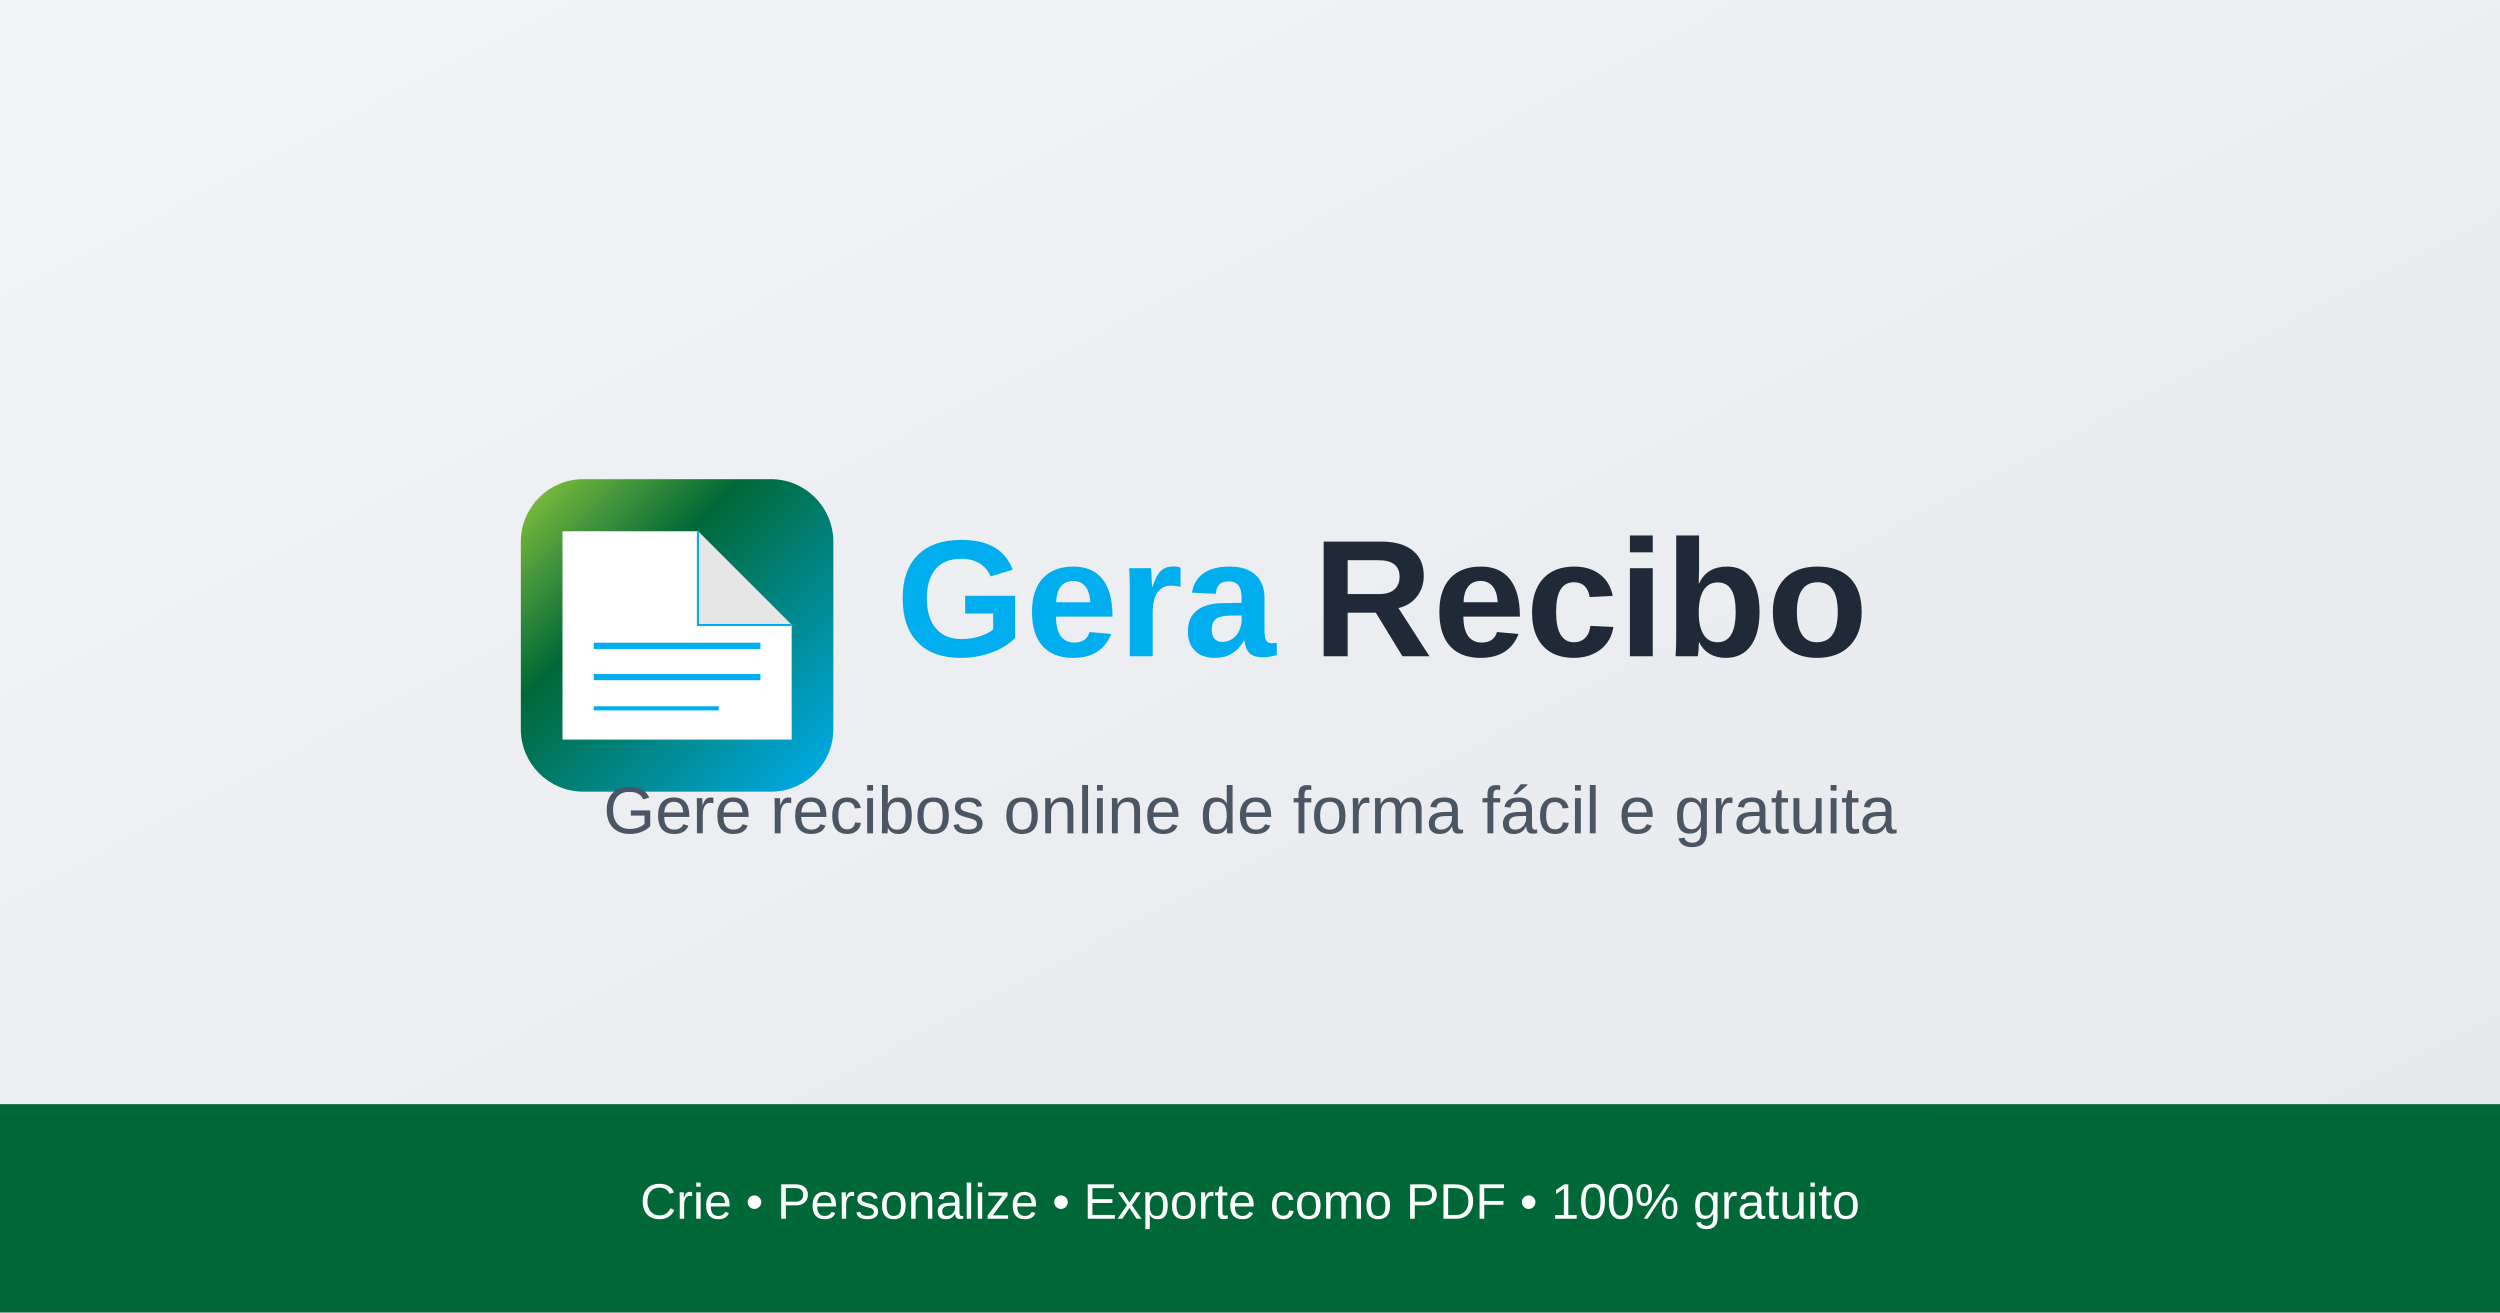
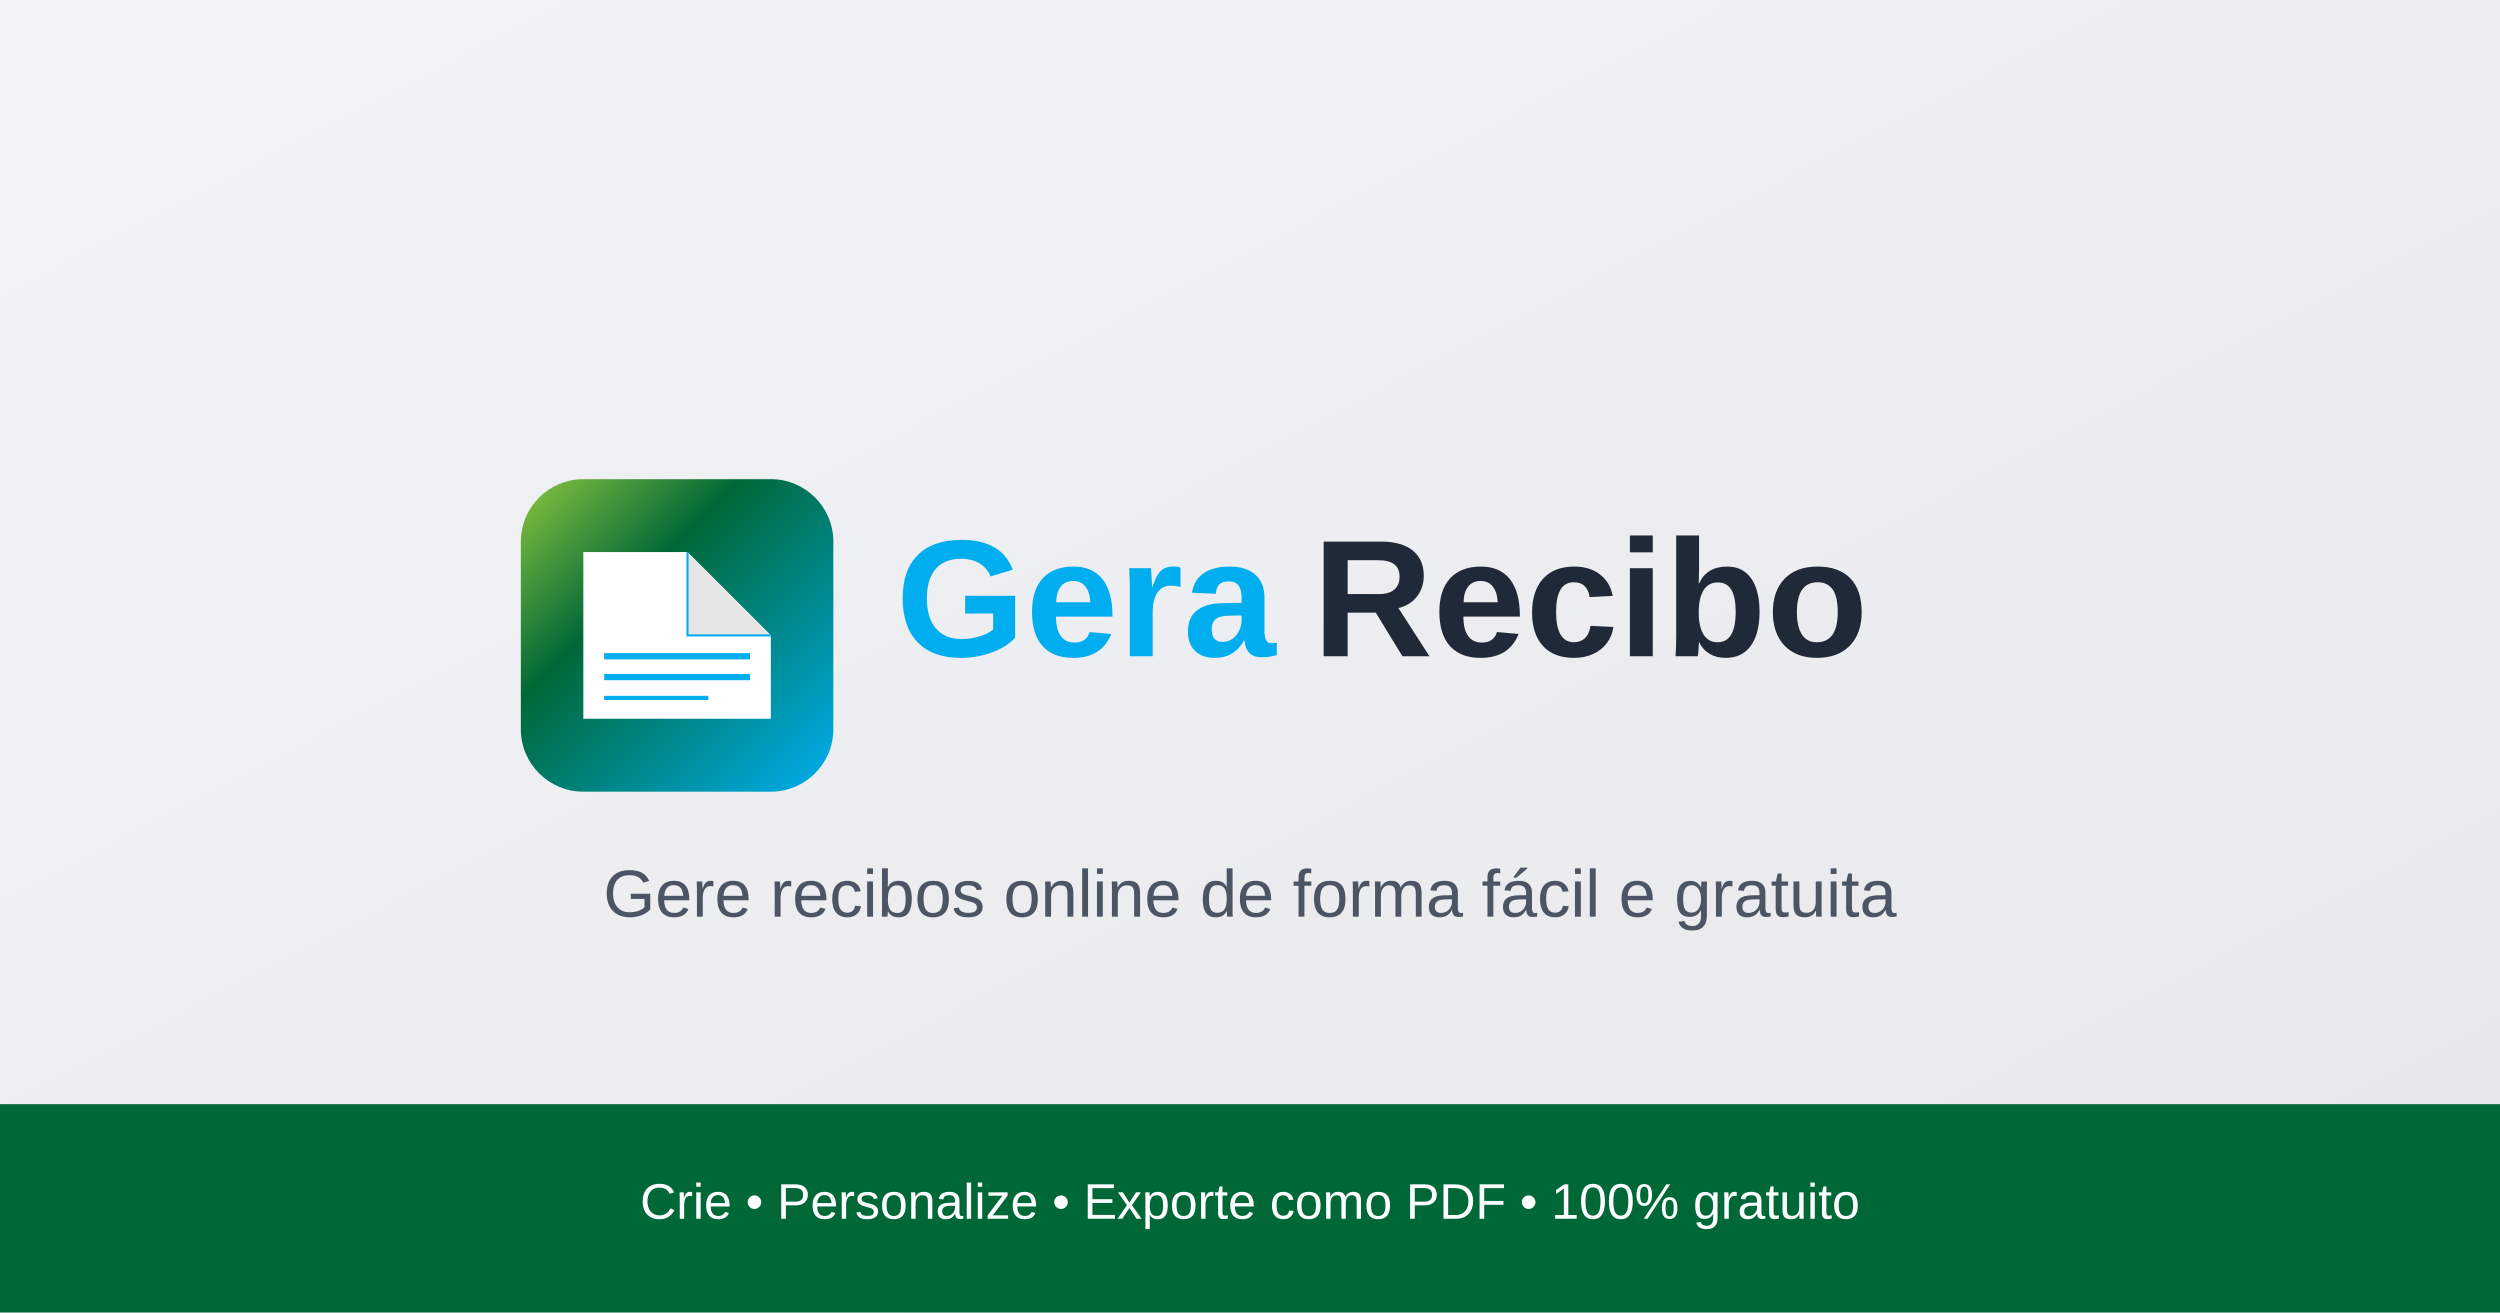
<svg xmlns="http://www.w3.org/2000/svg" width="1200" height="630" viewBox="0 0 1200 630" fill="none">
  <defs>
    <linearGradient id="backgroundGradient" x1="0%" y1="0%" x2="100%" y2="100%">
      <stop offset="0%" stop-color="#f3f4f6" />
      <stop offset="100%" stop-color="#e5e7eb" />
    </linearGradient>
    <linearGradient id="socialIconGradient" x1="0%" y1="0%" x2="100%" y2="100%">
      <stop offset="0%" stop-color="#8cc63f" />
      <stop offset="35%" stop-color="#006837" />
      <stop offset="100%" stop-color="#00AEEF" />
    </linearGradient>
  </defs>
  <rect width="1200" height="630" fill="url(#backgroundGradient)" />
  <rect y="530" width="1200" height="100" fill="#006837" />
  <g transform="translate(250, 230)">
    <rect x="0" y="0" width="150" height="150" rx="30" fill="url(#socialIconGradient)" />
-     <path d="M20 25 L85 25 L130 70 L130 125 L20 125 Z" fill="white" />
-     <path d="M85 25 L85 70 L130 70" fill="#e6e6e6" stroke="#00AEEF" stroke-width="1" />
-     <line x1="35" y1="80" x2="115" y2="80" stroke="#00AEEF" stroke-width="3" />
-     <line x1="35" y1="95" x2="115" y2="95" stroke="#00AEEF" stroke-width="3" />
-     <line x1="35" y1="110" x2="95" y2="110" stroke="#00AEEF" stroke-width="2" />
+     <path d="M30 35 L80 35 L120 75 L120 115 L30 115 Z" fill="white" />
+     <path d="M80 35 L80 75 L120 75" fill="#e6e6e6" stroke="#00AEEF" stroke-width="1" />
+     <line x1="40" y1="85" x2="110" y2="85" stroke="#00AEEF" stroke-width="3" />
+     <line x1="40" y1="95" x2="110" y2="95" stroke="#00AEEF" stroke-width="3" />
+     <line x1="40" y1="105" x2="90" y2="105" stroke="#00AEEF" stroke-width="2" />
    <text x="180" y="85" font-family="Arial, sans-serif" font-size="80" font-weight="bold" fill="#00AEEF">
      Gera
    </text>
    <text x="380" y="85" font-family="Arial, sans-serif" font-size="80" font-weight="bold" fill="#1f2937">
      Recibo
    </text>
  </g>
-   <text x="600" y="400" font-family="Arial, sans-serif" font-size="32" font-weight="normal" fill="#4b5563" text-anchor="middle">
+   <text x="600" y="440" font-family="Arial, sans-serif" font-size="32" font-weight="normal" fill="#4b5563" text-anchor="middle">
    Gere recibos online de forma fácil e gratuita
  </text>
  <text x="600" y="585" font-family="Arial, sans-serif" font-size="24" font-weight="normal" fill="white" text-anchor="middle">
    Crie • Personalize • Exporte como PDF • 100% gratuito
  </text>
</svg>
